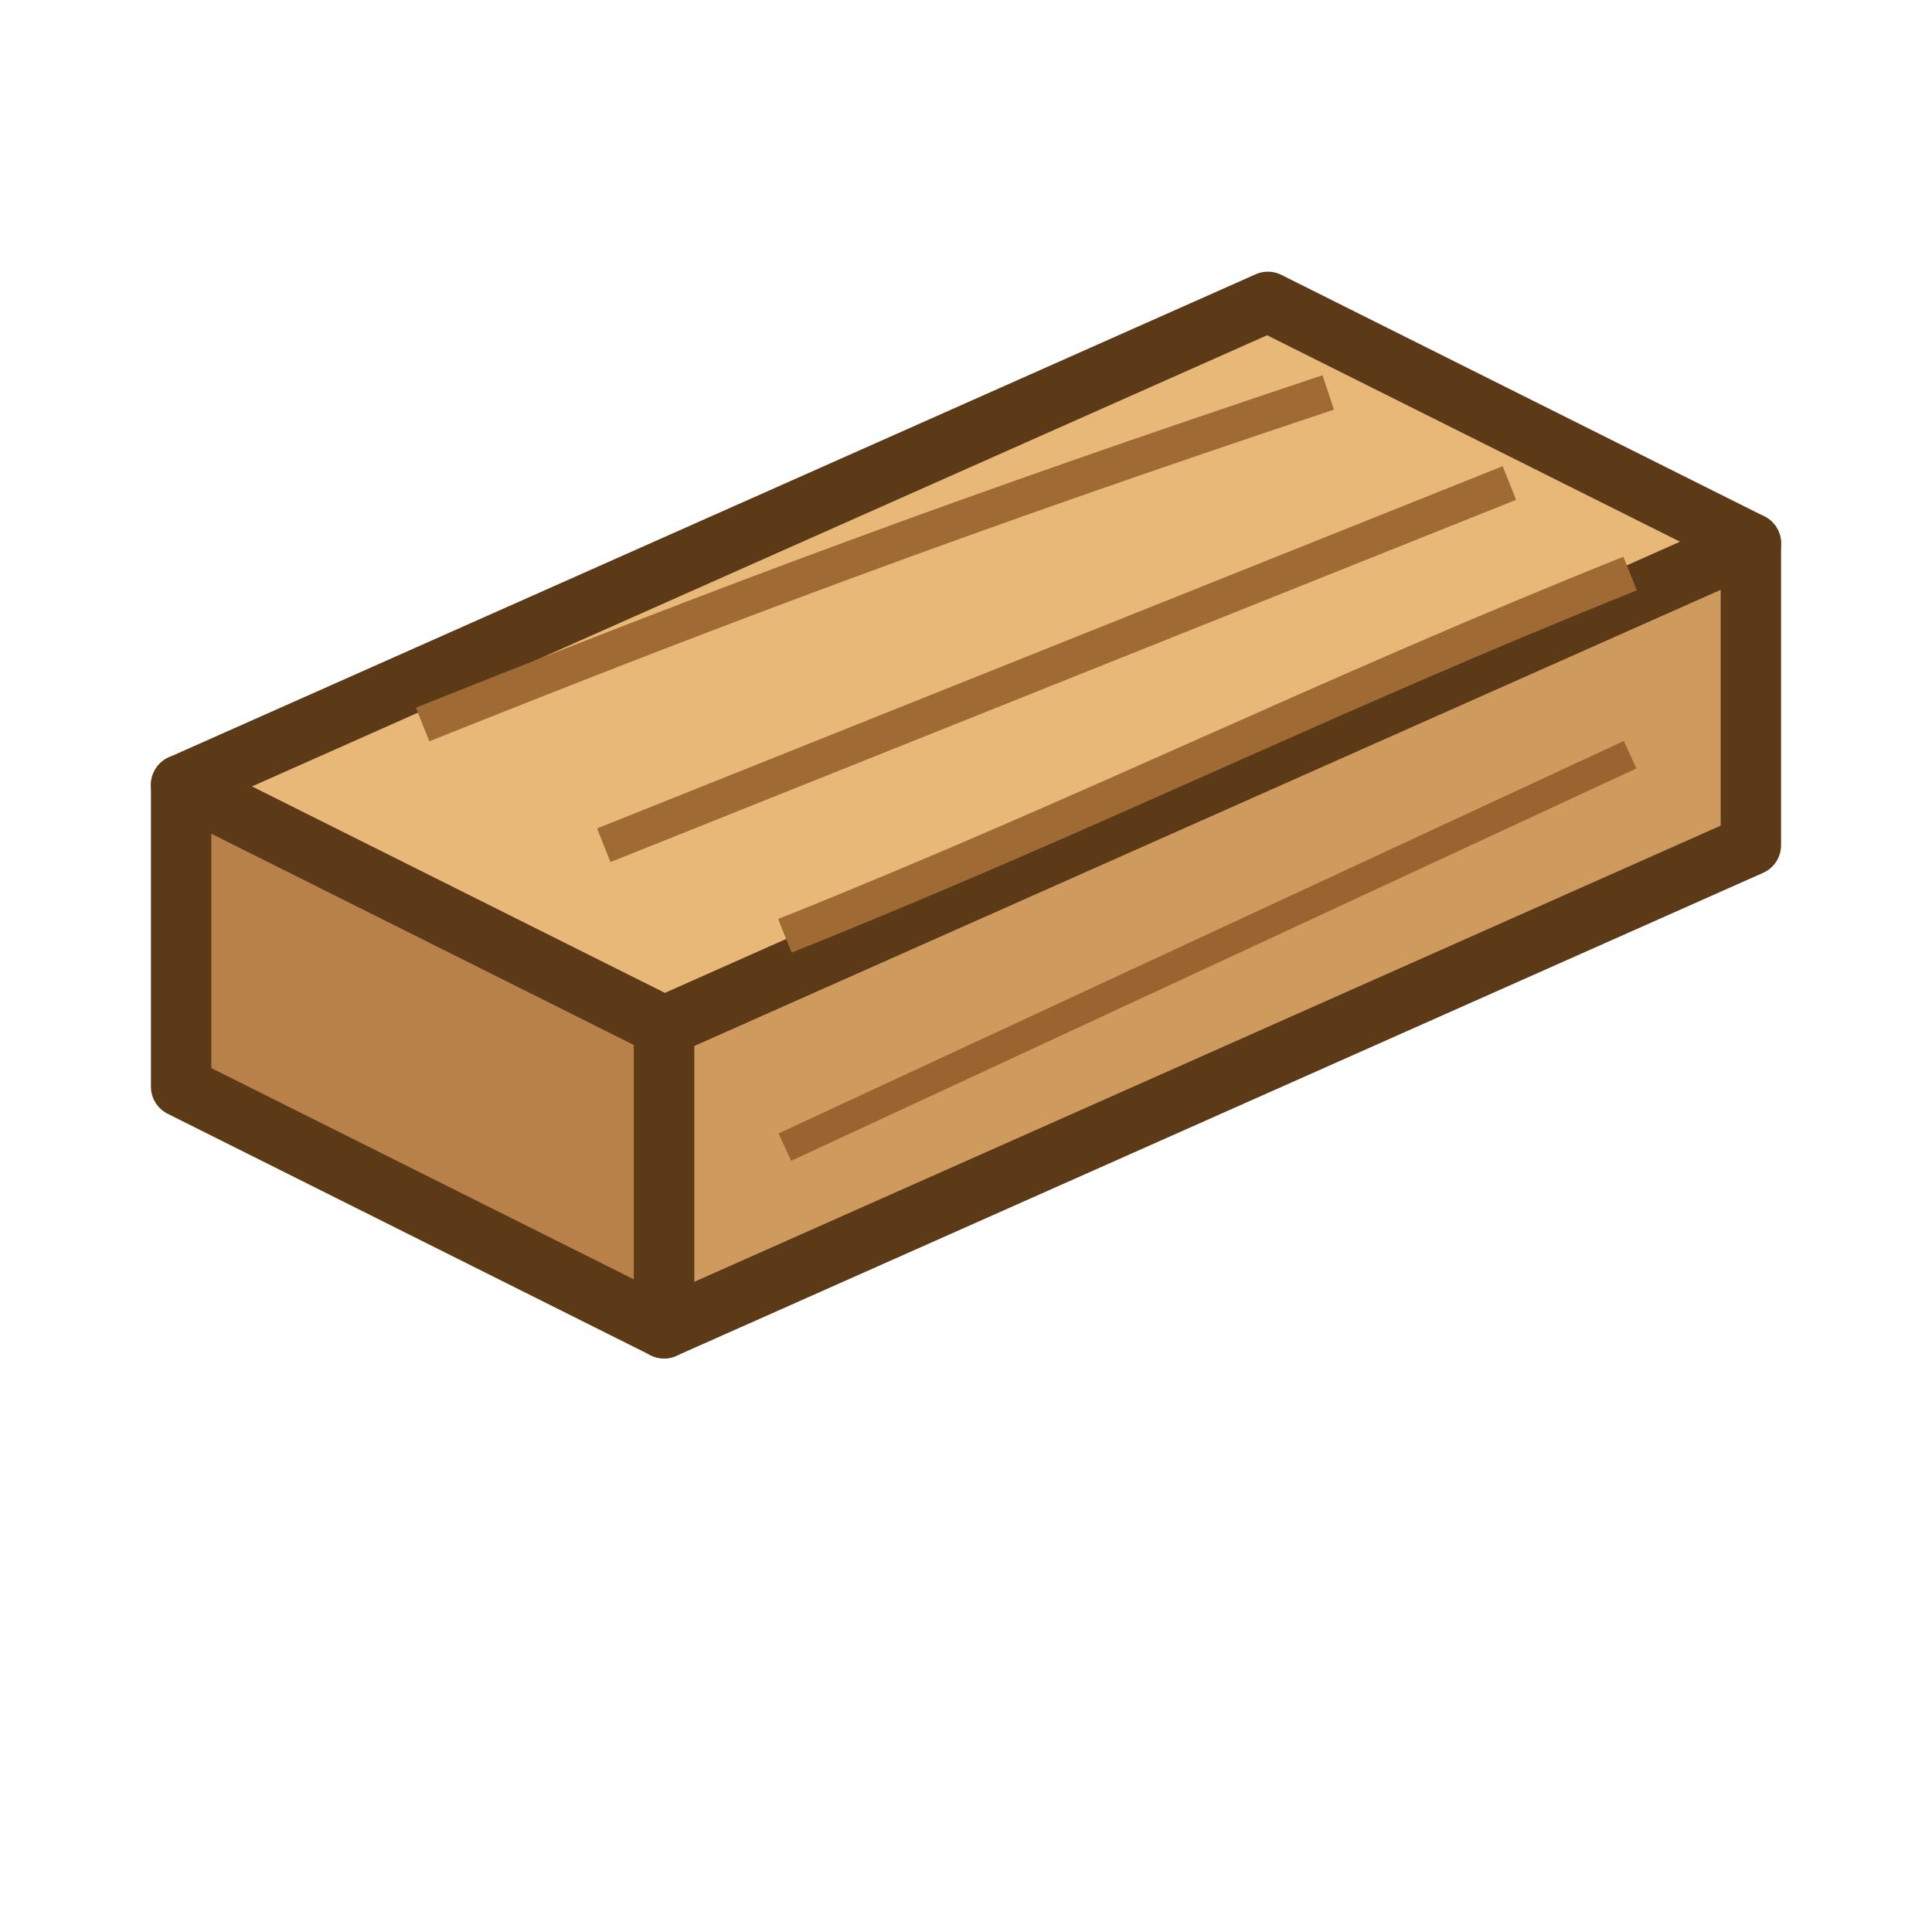
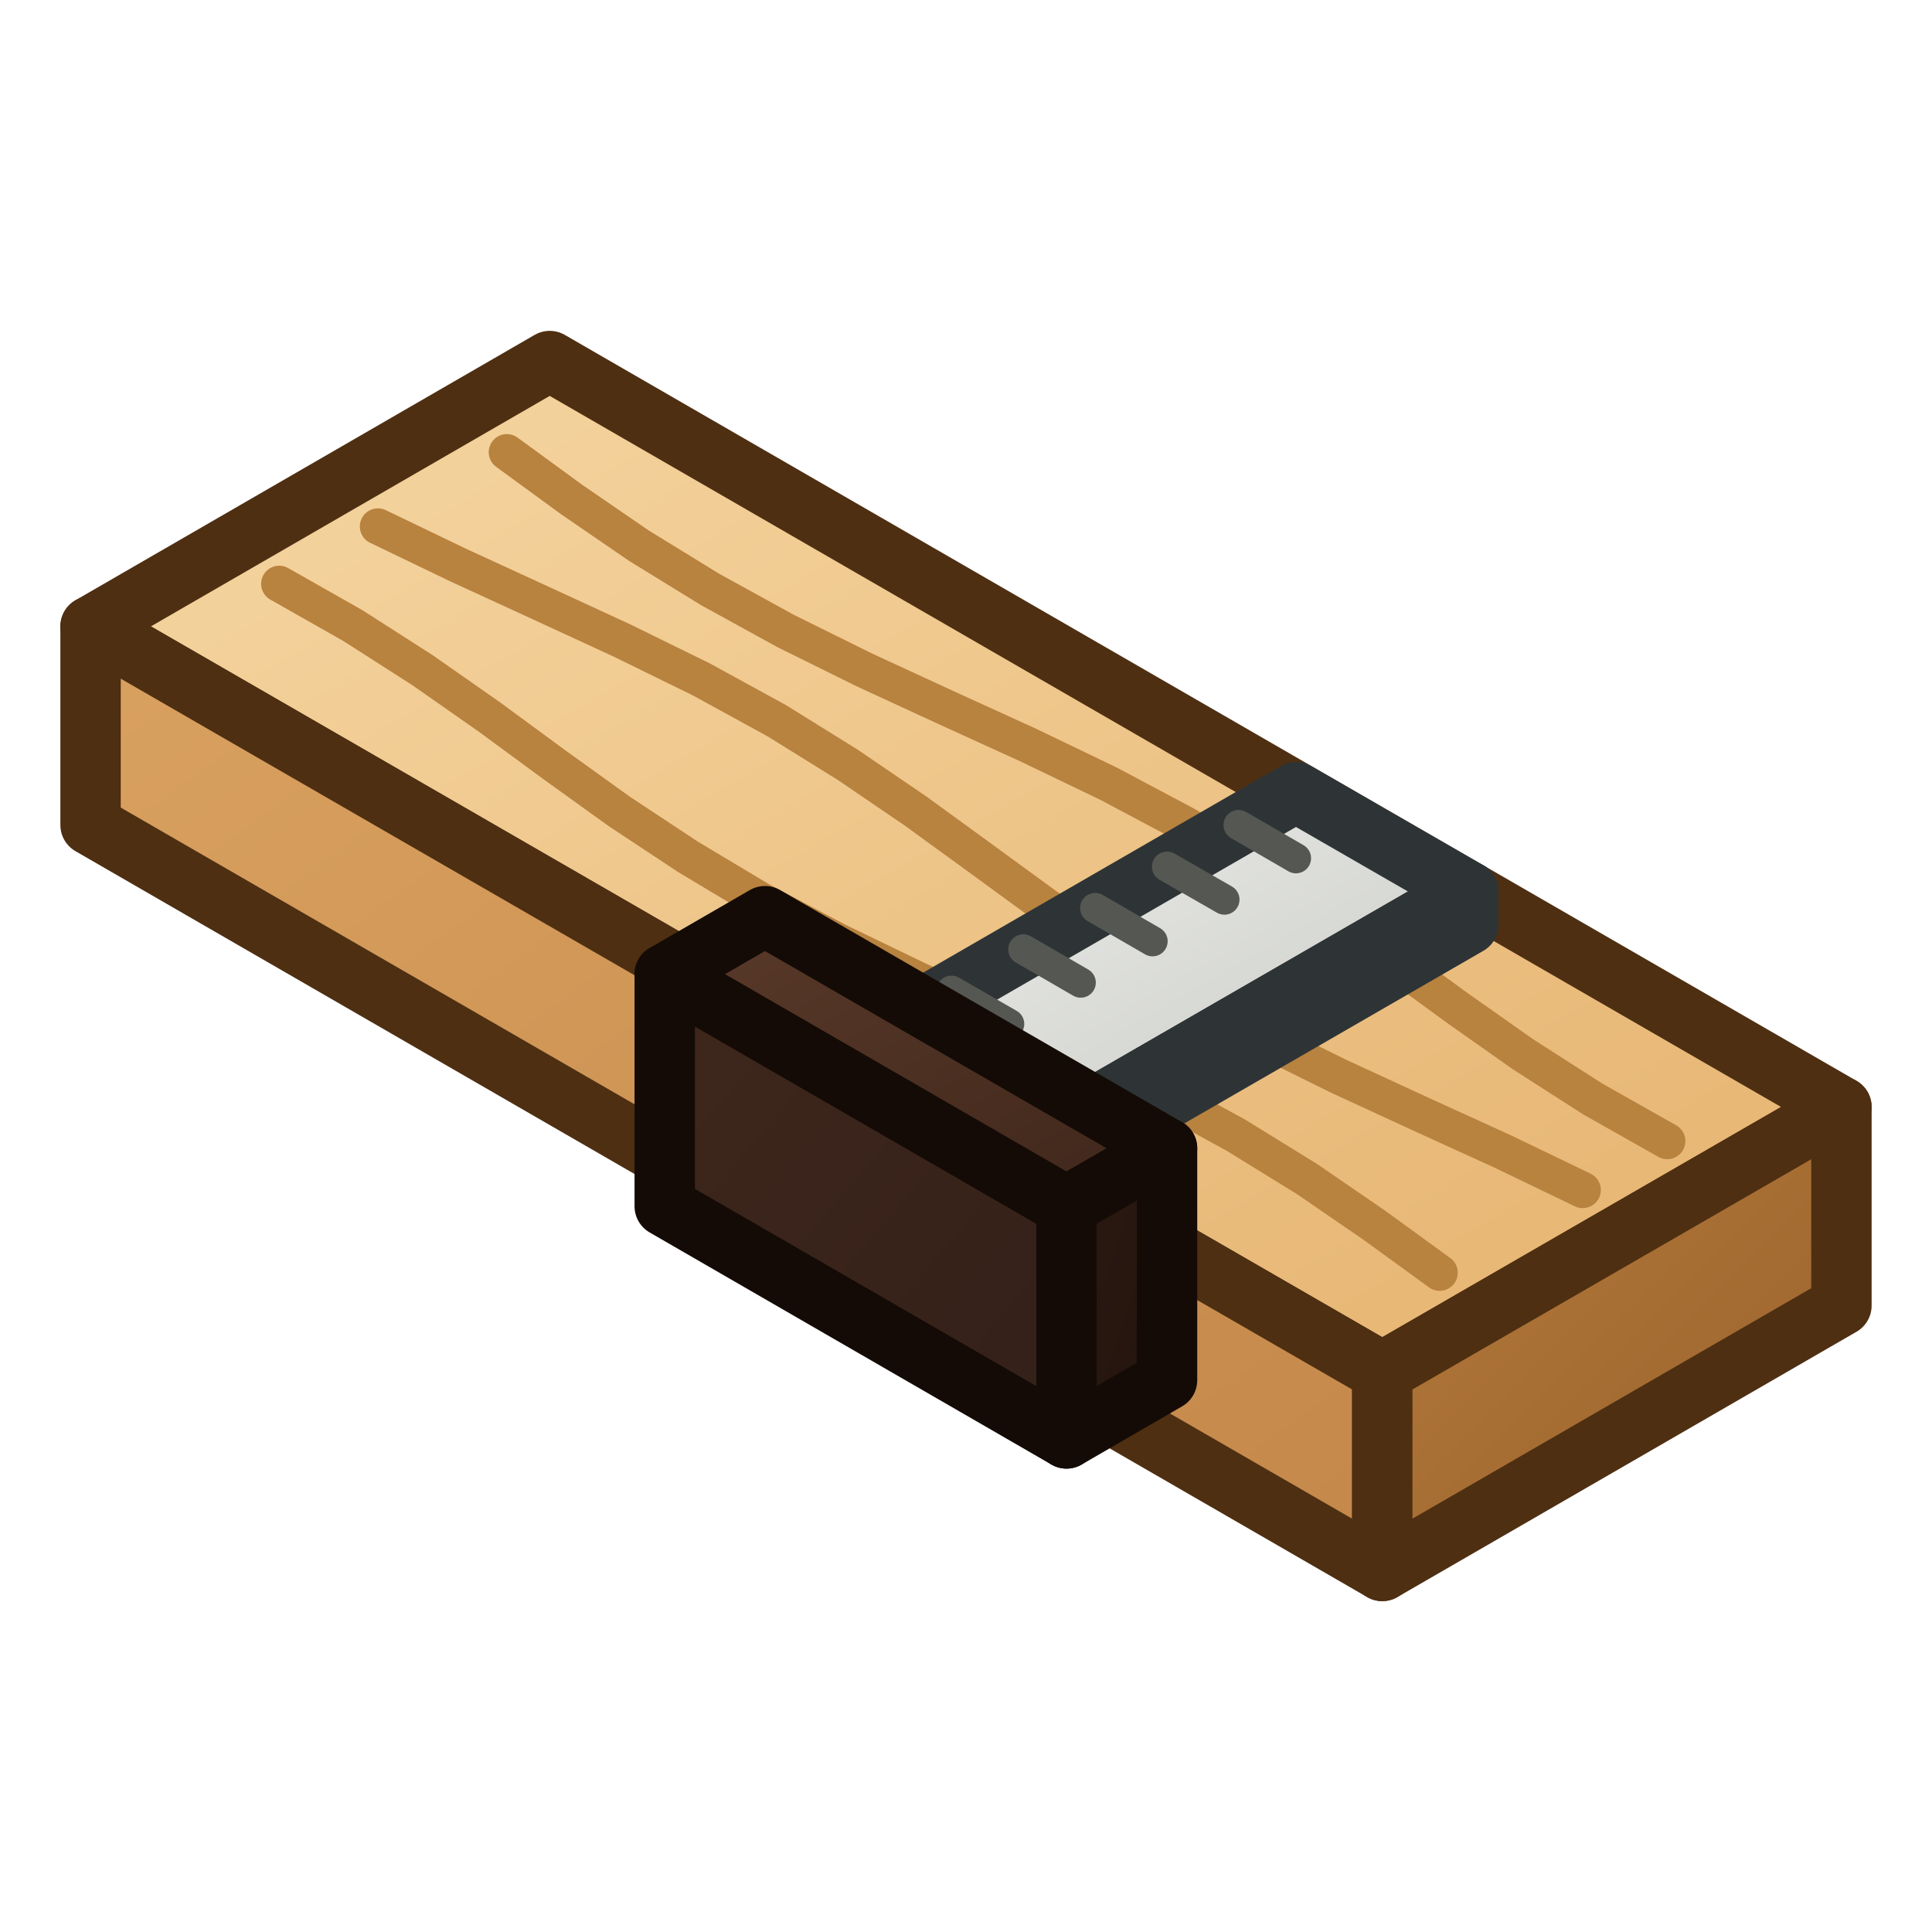
<svg xmlns="http://www.w3.org/2000/svg" width="64" height="64" viewBox="0 0 64 64">
-   <polygon points="6,26 42,10 58,18 22,34" fill="#e8b878" stroke="#5c3a17" stroke-width="2" stroke-linejoin="round" />
-   <polygon points="6,26 22,34 22,44 6,36" fill="#b9814a" stroke="#5c3a17" stroke-width="2" stroke-linejoin="round" />
-   <polygon points="22,34 58,18 58,28 22,44" fill="#cf9a5e" stroke="#5c3a17" stroke-width="2" stroke-linejoin="round" />
-   <path d="M14,24 C24,20 32,17 44,13 M20,28 C30,24 40,20 50,16 M26,31 C36,27 44,23 54,19" fill="none" stroke="#a06a35" stroke-width="1.2" />
-   <path d="M26,38 L54,25" fill="none" stroke="#9a6430" stroke-width="1" />
+   <defs>
+     <linearGradient id="acier-z" x1="0" y1="0" x2="1" y2="1">
+       <stop offset="0" stop-color="#eeeeec" />
+       <stop offset="1" stop-color="#c8cbc5" />
+     </linearGradient>
+     <linearGradient id="acier-y" x1="0" y1="0" x2="1" y2="1">
+       <stop offset="0" stop-color="#babdb6" />
+       <stop offset="1" stop-color="#a3a69f" />
+     </linearGradient>
+     <linearGradient id="acier-x" x1="0" y1="0" x2="1" y2="1">
+       <stop offset="0" stop-color="#888a85" />
+       <stop offset="1" stop-color="#73766f" />
+     </linearGradient>
+     <linearGradient id="chene-z" x1="0" y1="0" x2="1" y2="1">
+       <stop offset="0" stop-color="#f6d7a3" />
+       <stop offset="1" stop-color="#e5b26e" />
+     </linearGradient>
+     <linearGradient id="chene-y" x1="0" y1="0" x2="1" y2="1">
+       <stop offset="0" stop-color="#d9a160" />
+       <stop offset="1" stop-color="#c4884a" />
+     </linearGradient>
+     <linearGradient id="chene-x" x1="0" y1="0" x2="1" y2="1">
+       <stop offset="0" stop-color="#b57a3c" />
+       <stop offset="1" stop-color="#99622b" />
+     </linearGradient>
+     <linearGradient id="palissandre-z" x1="0" y1="0" x2="1" y2="1">
+       <stop offset="0" stop-color="#5a3a2a" />
+       <stop offset="1" stop-color="#3f271b" />
+     </linearGradient>
+     <linearGradient id="palissandre-y" x1="0" y1="0" x2="1" y2="1">
+       <stop offset="0" stop-color="#3f271b" />
+       <stop offset="1" stop-color="#33201a" />
+     </linearGradient>
+     <linearGradient id="palissandre-x" x1="0" y1="0" x2="1" y2="1">
+       <stop offset="0" stop-color="#2c1a12" />
+       <stop offset="1" stop-color="#22140d" />
+     </linearGradient>
+   </defs>
+   <polygon points="3.00,20.75 18.21,11.96 61.00,36.67 45.79,45.45" fill="url(#chene-z)" stroke="#4e2f12" stroke-width="2" stroke-linejoin="round" />
+   <polygon points="3.00,27.33 3.00,20.75 45.79,45.45 45.79,52.04" fill="url(#chene-y)" stroke="#4e2f12" stroke-width="2" stroke-linejoin="round" />
+   <polygon points="61.00,43.25 45.79,52.04 45.79,45.45 61.00,36.67" fill="url(#chene-x)" stroke="#4e2f12" stroke-width="2" stroke-linejoin="round" />
+   <polyline points="16.79,14.98 18.94,16.55 21.17,18.08 23.53,19.53 26.02,20.90 28.65,22.20 31.36,23.45 34.08,24.69 36.74,25.97 39.28,27.32 41.68,28.75 43.94,30.25 46.11,31.81 48.26,33.38 50.46,34.93 52.77,36.41 55.23,37.80" fill="none" stroke="#b8823f" stroke-width="1.2" stroke-linecap="round" stroke-linejoin="round" />
+   <polyline points="12.52,17.44 15.18,18.72 17.90,19.97 20.61,21.22 23.24,22.51 25.74,23.88 28.09,25.34 30.32,26.86 32.48,28.43 34.63,30.00 36.86,31.53 39.21,32.98 41.71,34.35 44.34,35.65 47.05,36.90 49.77,38.14 52.43,39.42" fill="none" stroke="#b8823f" stroke-width="1.2" stroke-linecap="round" stroke-linejoin="round" />
+   <polyline points="9.25,19.34 11.70,20.73 14.01,22.21 16.21,23.75 18.36,25.33 20.53,26.89 22.80,28.39 25.19,29.82 27.74,31.17 30.39,32.45 33.11,33.69 35.82,34.94 38.45,36.24 40.95,37.61 43.30,39.06 45.53,40.59 47.69,42.16" fill="none" stroke="#b8823f" stroke-width="1.2" stroke-linecap="round" stroke-linejoin="round" />
+   <polygon points="29.15,34.20 42.93,26.24 48.64,29.53 34.85,37.49" fill="url(#acier-z)" stroke="#2e3436" stroke-width="2" stroke-linejoin="round" />
+   <polygon points="48.64,30.63 34.85,38.59 34.85,37.49 48.64,29.53" fill="url(#acier-x)" stroke="#2e3436" stroke-width="2" stroke-linejoin="round" />
+   <polygon points="29.15,35.29 29.15,34.20 34.85,37.49 34.85,38.59" fill="url(#acier-y)" stroke="#2e3436" stroke-width="2" stroke-linejoin="round" />
+   <polyline points="41.03,27.33 42.93,28.43" fill="none" stroke="#555753" stroke-width="1.0" stroke-linecap="round" stroke-linejoin="round" />
+   <polyline points="38.66,28.71 40.56,29.80" fill="none" stroke="#555753" stroke-width="1.0" stroke-linecap="round" stroke-linejoin="round" />
+   <polyline points="36.28,30.08 38.18,31.18" fill="none" stroke="#555753" stroke-width="1.0" stroke-linecap="round" stroke-linejoin="round" />
+   <polyline points="33.90,31.45 35.80,32.55" fill="none" stroke="#555753" stroke-width="1.0" stroke-linecap="round" stroke-linejoin="round" />
+   <polyline points="31.52,32.82 33.43,33.92" fill="none" stroke="#555753" stroke-width="1.0" stroke-linecap="round" stroke-linejoin="round" />
+   <polygon points="22.02,39.96 22.02,32.27 35.33,39.96 35.33,47.65" fill="url(#palissandre-y)" stroke="#140b06" stroke-width="2" stroke-linejoin="round" />
+   <polygon points="22.02,32.27 25.34,30.35 38.66,38.04 35.33,39.96" fill="url(#palissandre-z)" stroke="#140b06" stroke-width="2" stroke-linejoin="round" />
+   <polygon points="38.66,45.72 35.33,47.65 35.33,39.96 38.66,38.04" fill="url(#palissandre-x)" stroke="#140b06" stroke-width="2" stroke-linejoin="round" />
</svg>
